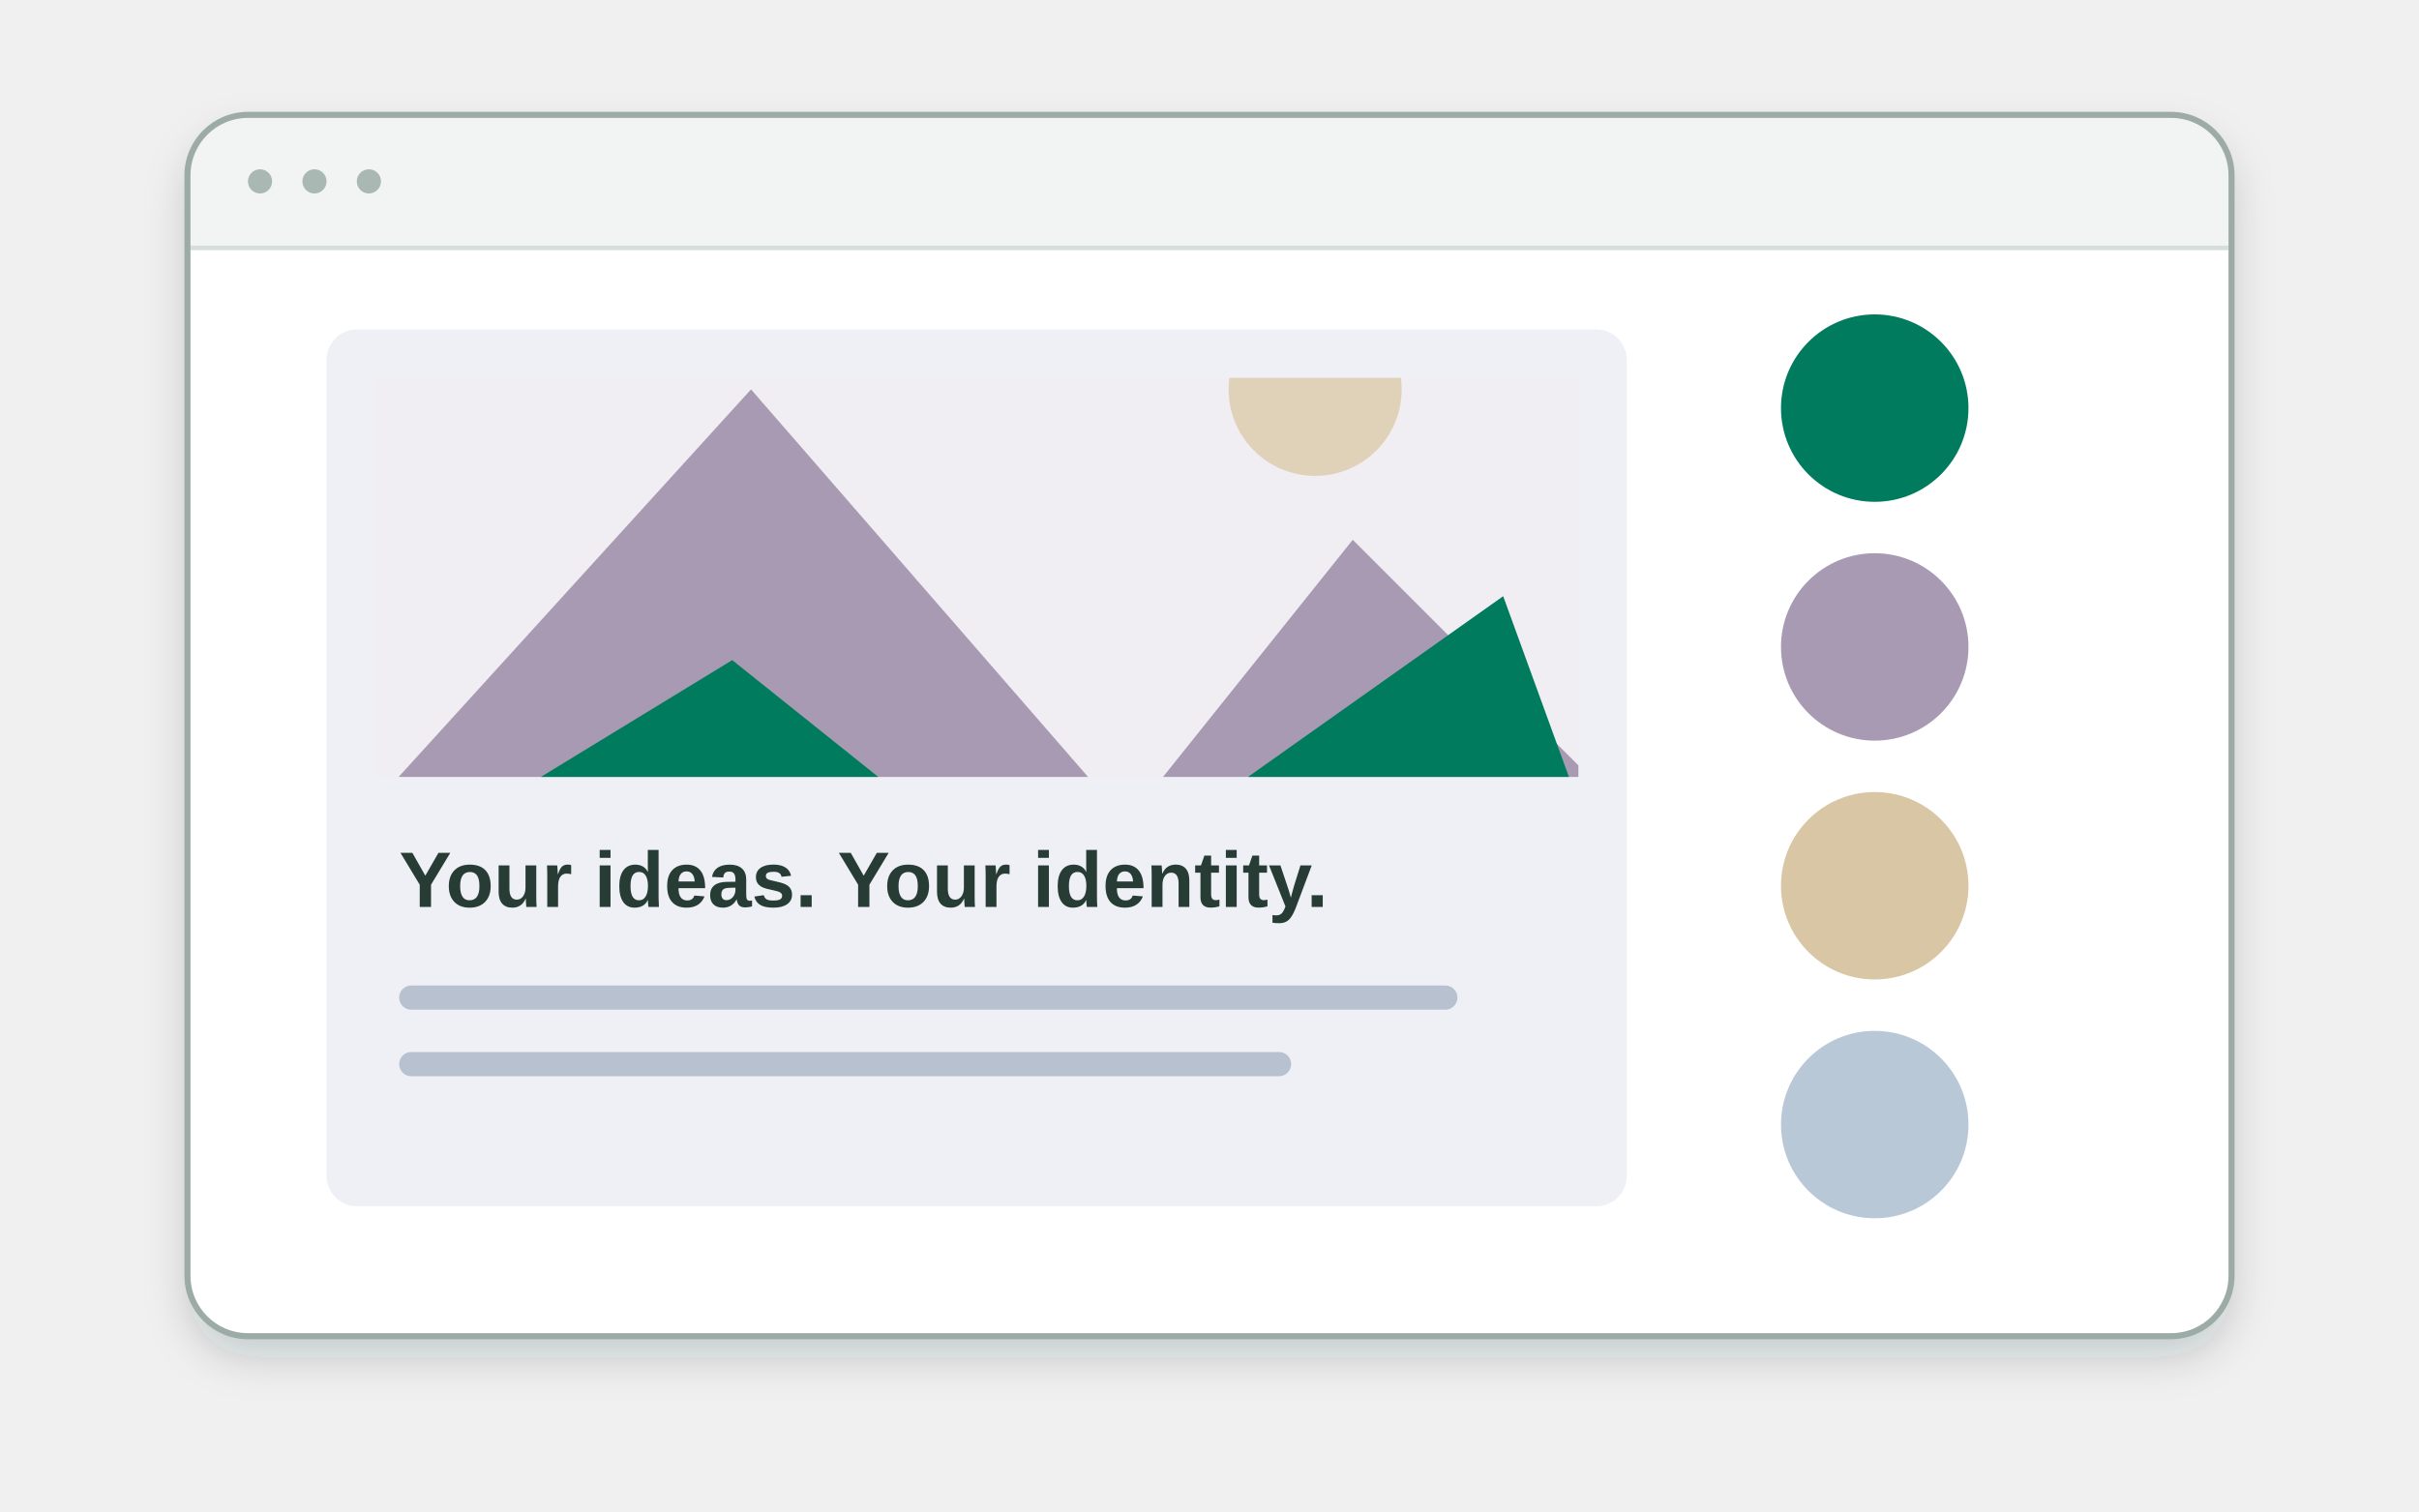
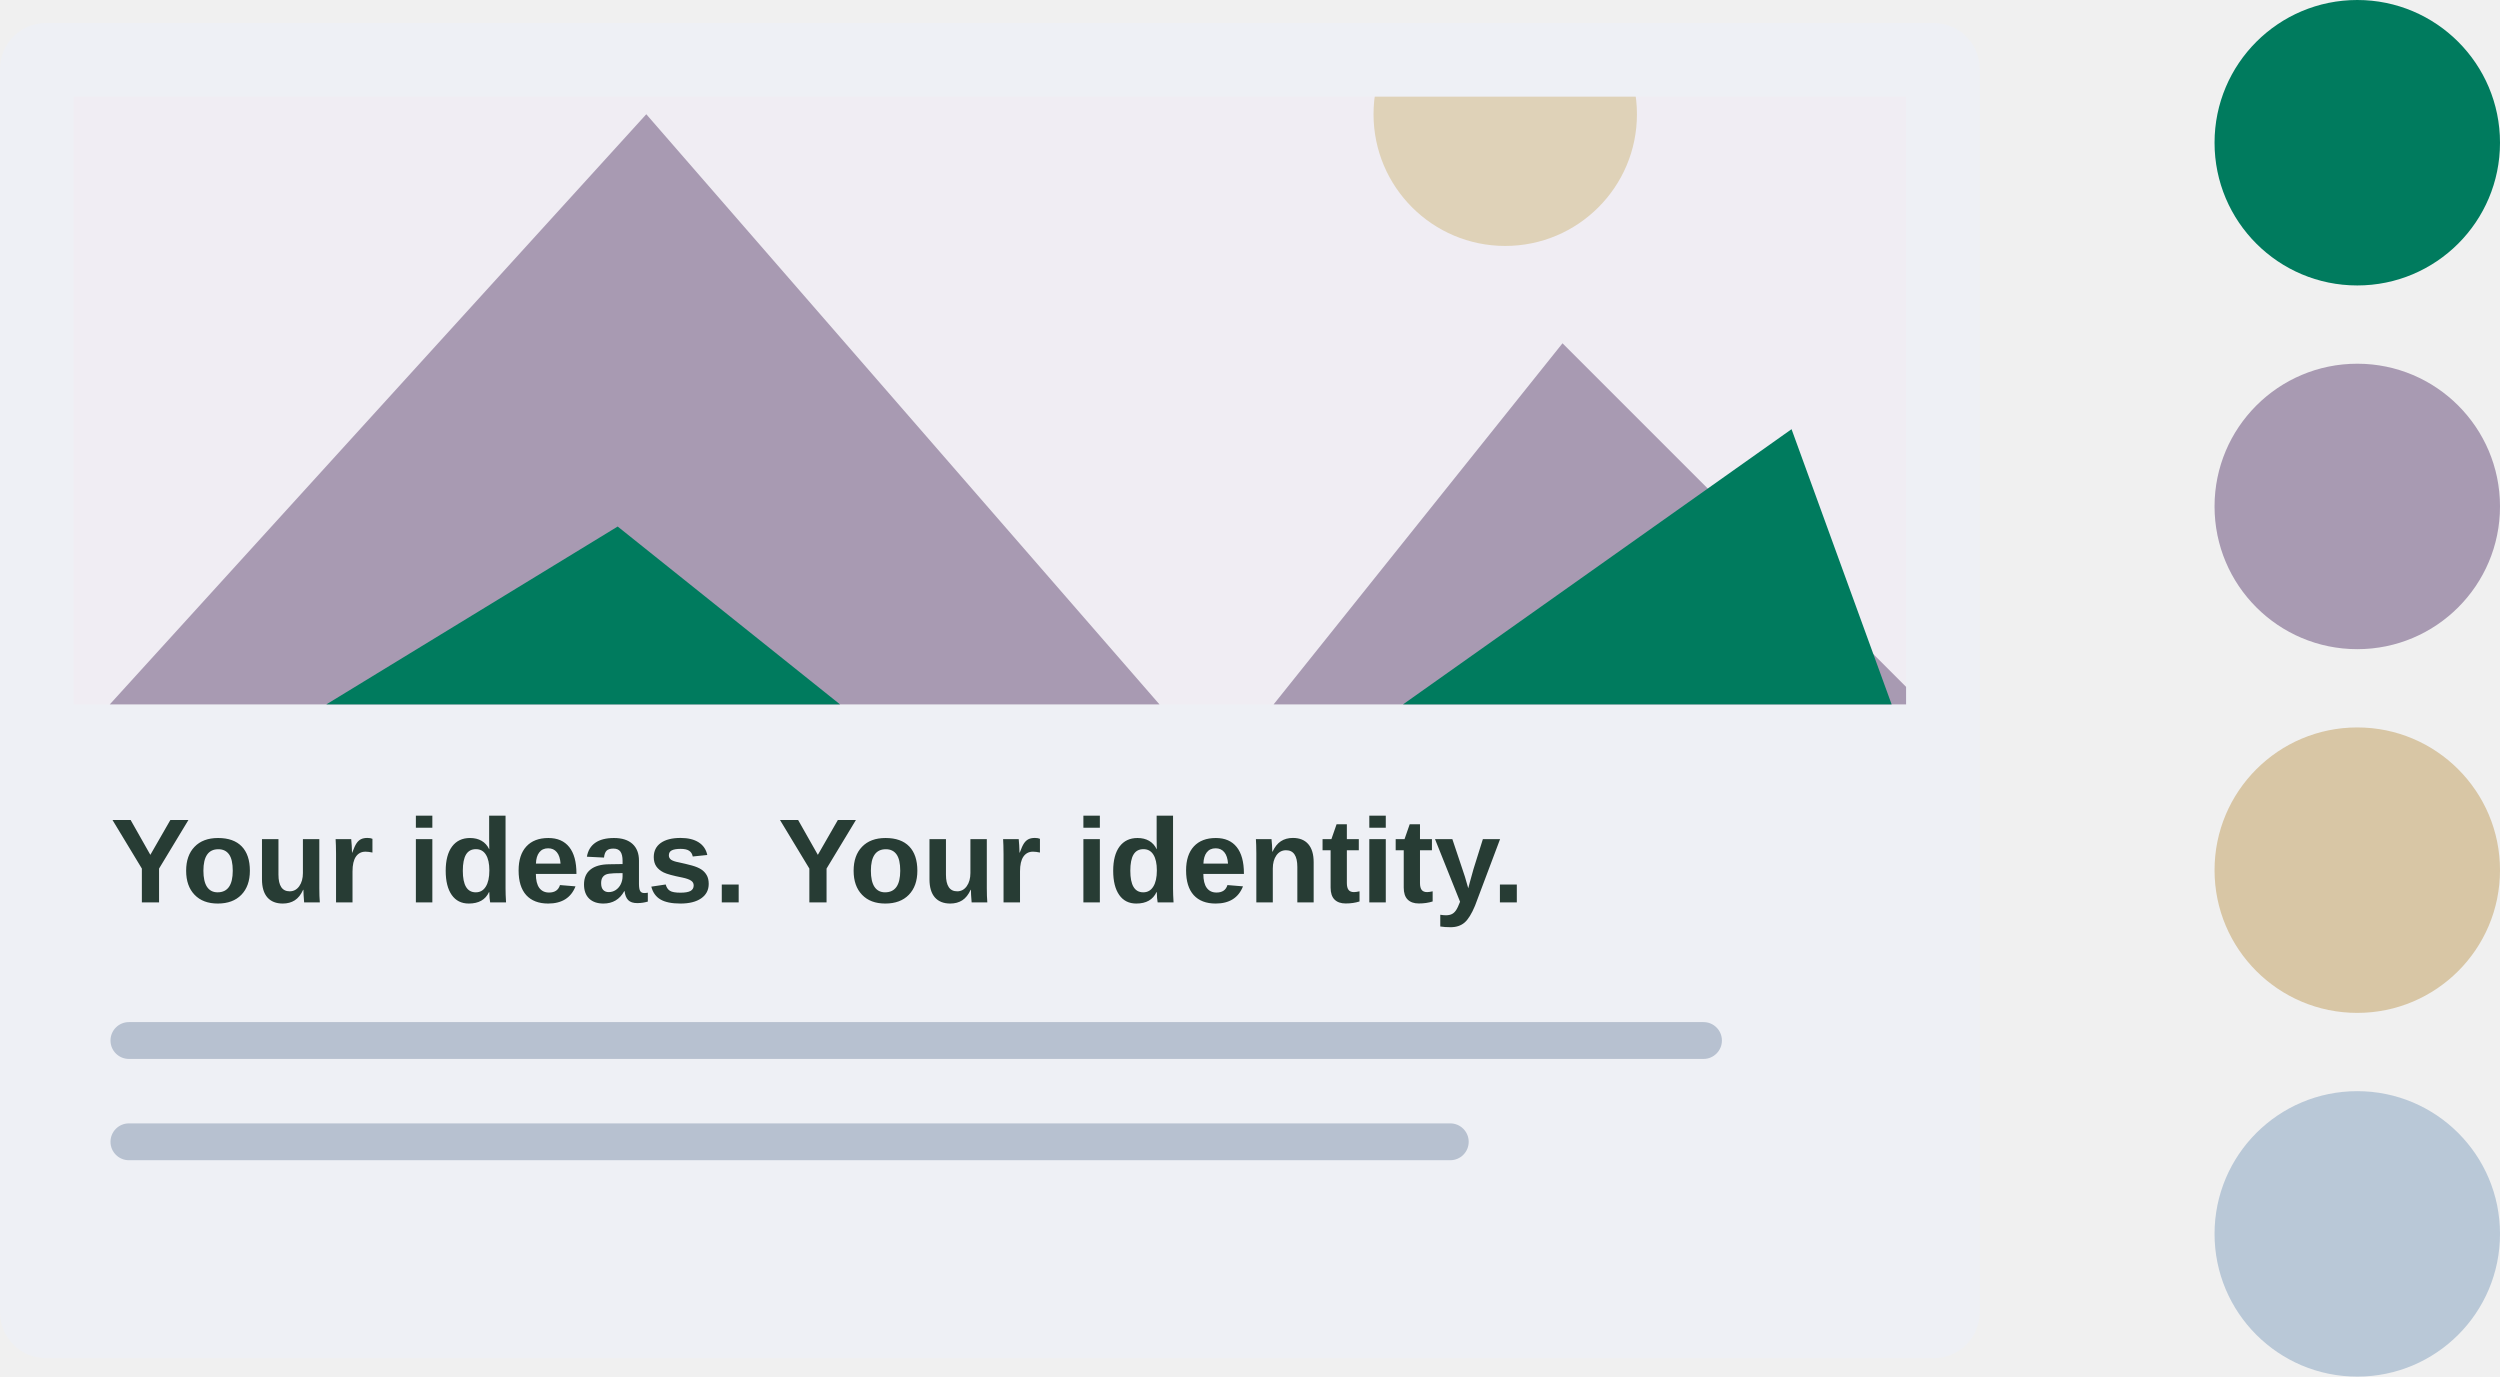
- <svg xmlns="http://www.w3.org/2000/svg" width="800" height="500" viewBox="0 0 800 500">
-   <defs>
-     <clipPath id="window">
-       <rect x="62" y="82" width="676" height="360" rx="16" />
-     </clipPath>
-     <filter id="window-shadow" filterUnits="userSpaceOnUse" x="24" y="6" width="752" height="480" color-interpolation-filters="sRGB">
-       <feDropShadow dx="0" dy="7" stdDeviation="7" flood-color="#18231f" flood-opacity="0.18" />
-     </filter>
-   </defs>
-   <rect x="62" y="38" width="676" height="404" rx="20" fill="#fff" filter="url(#window-shadow)" />
-   <rect x="62" y="38" width="676" height="44" rx="20" fill="#f1f4f3" />
-   <path d="M62 66h676v16H62" fill="#f1f4f3" />
-   <circle cx="86" cy="60" r="4" fill="#a9b8b2" />
-   <circle cx="104" cy="60" r="4" fill="#a9b8b2" />
-   <circle cx="122" cy="60" r="4" fill="#a9b8b2" />
-   <path d="M63 82h674" stroke="#d5dedb" stroke-width="1.5" />
-   <g clip-path="url(#window)">
-     <rect x="108" y="109" width="430" height="290" rx="10" fill="#eef0f5" />
-     <svg x="124" y="125" width="398" height="132" viewBox="0 0 320 180" preserveAspectRatio="xMidYMid slice">
-       <rect width="320" height="180" fill="#f0edf3" />
-       <circle cx="250" cy="40" r="23" fill="#dfd2b8" />
-       <path d="M0 150 100 40 200 155 260 80 320 140V180H0" fill="#a89ab2" />
-       <path d="M0 170 95 112 180 180 300 95 320 150V180H0" fill="#007b5e" />
-     </svg>
-     <text x="132" y="300" font-family="Arial, sans-serif" font-size="26" font-weight="700" fill="#273c34">Your ideas. Your identity.</text>
-     <rect x="132" y="326" width="350" height="8" rx="4" fill="#b7c1d0" />
-     <rect x="132" y="348" width="295" height="8" rx="4" fill="#b7c1d0" />
-     <circle cx="620" cy="135" r="31" fill="#007b5e" />
-     <circle cx="620" cy="214" r="31" fill="#a89ab2" />
-     <circle cx="620" cy="293" r="31" fill="#d8c6a5" />
-     <circle cx="620" cy="372" r="31" fill="#b9c8d7" />
-   </g>
-   <rect x="62" y="38" width="676" height="404" rx="20" fill="none" stroke="#9caba6" stroke-width="2" />
+ <svg xmlns="http://www.w3.org/2000/svg" width="543" height="299" viewBox="108 104 543 299">
+   <rect x="108" y="109" width="430" height="290" rx="10" fill="#eef0f5" />
+   <svg x="124" y="125" width="398" height="132" viewBox="0 0 320 180" preserveAspectRatio="xMidYMid slice">
+     <rect width="320" height="180" fill="#f0edf3" />
+     <circle cx="250" cy="40" r="23" fill="#dfd2b8" />
+     <path d="M0 150 100 40 200 155 260 80 320 140V180H0" fill="#a89ab2" />
+     <path d="M0 170 95 112 180 180 300 95 320 150V180H0" fill="#007b5e" />
+   </svg>
+   <text x="132" y="300" font-family="Arial, sans-serif" font-size="26" font-weight="700" fill="#273c34">Your ideas. Your identity.</text>
+   <rect x="132" y="326" width="350" height="8" rx="4" fill="#b7c1d0" />
+   <rect x="132" y="348" width="295" height="8" rx="4" fill="#b7c1d0" />
+   <circle cx="620" cy="135" r="31" fill="#007b5e" />
+   <circle cx="620" cy="214" r="31" fill="#a89ab2" />
+   <circle cx="620" cy="293" r="31" fill="#d8c6a5" />
+   <circle cx="620" cy="372" r="31" fill="#b9c8d7" />
</svg>
